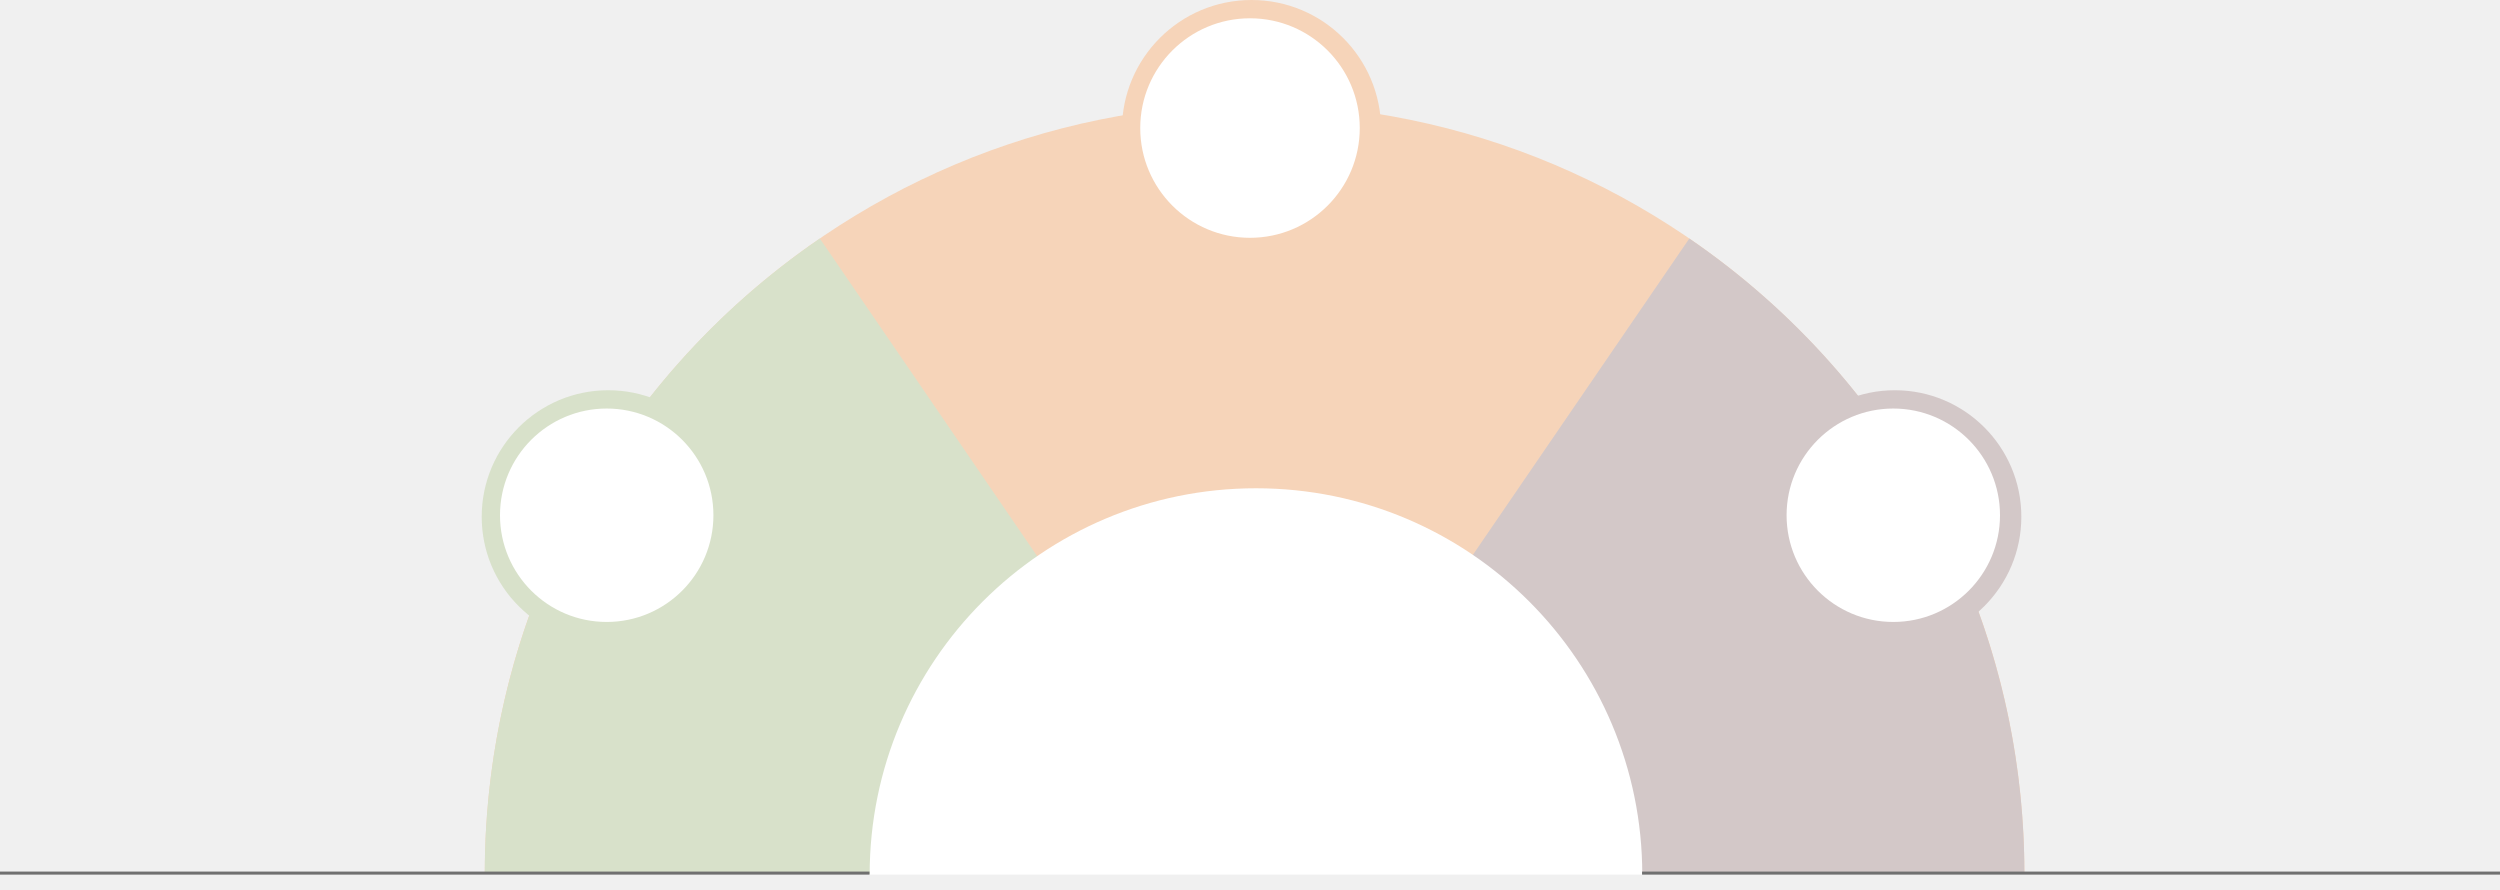
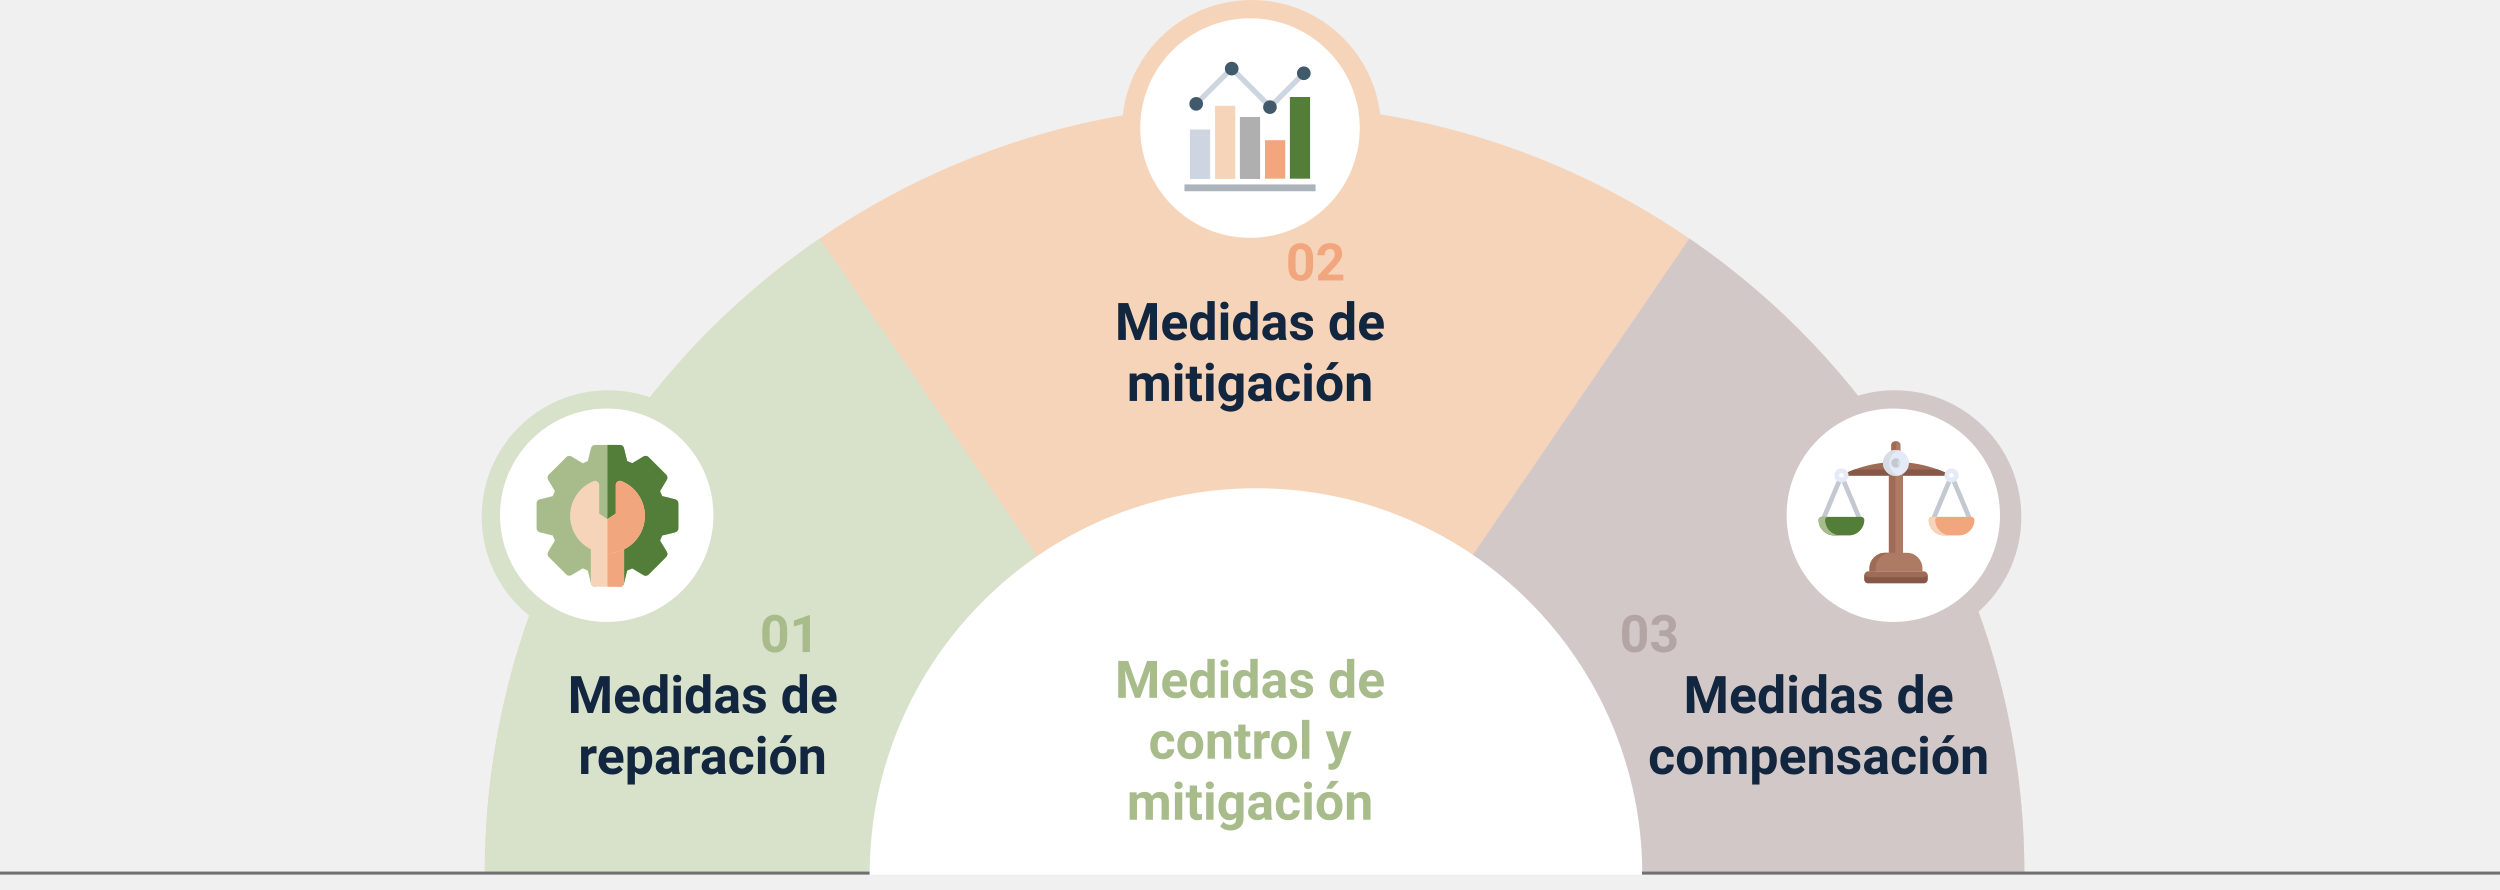
<svg xmlns="http://www.w3.org/2000/svg" width="820" height="291.869" viewBox="0 0 820 291.869">
  <defs>
    <clipPath id="clip-path">
      <rect id="Rectángulo_5174" data-name="Rectángulo 5174" width="505" height="257.737" fill="none" />
    </clipPath>
    <clipPath id="clip-path-2">
      <rect id="Rectángulo_5441" data-name="Rectángulo 5441" width="440.648" height="192.156" fill="none" />
    </clipPath>
  </defs>
-   <g id="Grupo_78497" data-name="Grupo 78497" transform="translate(-390 -1186)">
-     <g id="Grupo_78307" data-name="Grupo 78307" transform="translate(549 1220.132)">
-       <g id="Grupo_78306" data-name="Grupo 78306" clip-path="url(#clip-path)">
-         <path id="Trazado_100625" data-name="Trazado 100625" d="M252.5,0C113.049,0,0,113.047,0,252.5H505C505,113.047,391.951,0,252.5,0" fill="#f6d4b9" />
-         <path id="Trazado_100626" data-name="Trazado 100626" d="M339.876,34.46l-142.591,208.4h252.5A252.214,252.214,0,0,0,339.876,34.46" transform="translate(55.215 9.644)" fill="#d3c8c8" />
-         <path id="Trazado_100627" data-name="Trazado 100627" d="M0,242.856H252.5L109.909,34.46A252.217,252.217,0,0,0,0,242.856" transform="translate(0 9.644)" fill="#d8e1ca" />
-         <path id="Trazado_100628" data-name="Trazado 100628" d="M248.48,125.864A126.708,126.708,0,0,0,121.772,252.572H375.188A126.708,126.708,0,0,0,248.48,125.864" transform="translate(4.478 0.157)" fill="#fff" />
+   <g id="Grupo_78538" data-name="Grupo 78538" transform="translate(-390 -6280)">
+     <g id="Grupo_78497" data-name="Grupo 78497" transform="translate(0 5094)">
+       <g id="Grupo_78307" data-name="Grupo 78307" transform="translate(549 1220.132)">
+         <g id="Grupo_78306" data-name="Grupo 78306" clip-path="url(#clip-path)">
+           <path id="Trazado_100625" data-name="Trazado 100625" d="M252.5,0C113.049,0,0,113.047,0,252.5H505C505,113.047,391.951,0,252.5,0" fill="#f6d4b9" />
+           <path id="Trazado_100626" data-name="Trazado 100626" d="M339.876,34.46l-142.591,208.4h252.5A252.214,252.214,0,0,0,339.876,34.46" transform="translate(55.215 9.644)" fill="#d3c8c8" />
+           <path id="Trazado_100627" data-name="Trazado 100627" d="M0,242.856H252.5L109.909,34.46A252.217,252.217,0,0,0,0,242.856" transform="translate(0 9.644)" fill="#d8e1ca" />
+           <path id="Trazado_100628" data-name="Trazado 100628" d="M248.48,125.864A126.708,126.708,0,0,0,121.772,252.572H375.188A126.708,126.708,0,0,0,248.48,125.864" transform="translate(4.478 0.157)" fill="#fff" />
+         </g>
+       </g>
+       <circle id="Elipse_4053" data-name="Elipse 4053" cx="41.5" cy="41.5" r="41.5" transform="translate(970 1314)" fill="#d3c8c8" />
+       <circle id="Elipse_4058" data-name="Elipse 4058" cx="41.5" cy="41.5" r="41.5" transform="translate(548 1314)" fill="#d8e1ca" />
+       <circle id="Elipse_4060" data-name="Elipse 4060" cx="42.5" cy="42.5" r="42.5" transform="translate(758 1186)" fill="#f6d4b9" />
+       <circle id="Elipse_4056" data-name="Elipse 4056" cx="35" cy="35" r="35" transform="translate(976 1320)" fill="#fff" />
+       <circle id="Elipse_4057" data-name="Elipse 4057" cx="35" cy="35" r="35" transform="translate(554 1320)" fill="#fff" />
+       <circle id="Elipse_4059" data-name="Elipse 4059" cx="36" cy="36" r="36" transform="translate(764 1192)" fill="#fff" />
+       <path id="Trazado_100629" data-name="Trazado 100629" d="M-6994.052-10228.624h281.4" transform="translate(7922.648 11701)" fill="none" stroke="#707070" stroke-width="1" />
+       <path id="Trazado_100630" data-name="Trazado 100630" d="M-6994.053-10228.624h285.2" transform="translate(7384.052 11701)" fill="none" stroke="#707070" stroke-width="1" />
+     </g>
+     <text id="Medidas_de_reparación" data-name="Medidas de reparación" transform="translate(574 6495.869)" fill="#12263f" font-size="17" font-family="Roboto-Bold, Roboto" font-weight="700">
+       <tspan x="2.199" y="18">Medidas de </tspan>
+       <tspan x="5.677" y="38">reparación</tspan>
+     </text>
+     <text id="_01" data-name="01" transform="translate(649 6475.869)" fill="#a8bc8b" font-size="17" font-family="Roboto-Bold, Roboto" font-weight="700">
+       <tspan x="-9.753" y="18">01</tspan>
+     </text>
+     <text id="_03" data-name="03" transform="translate(931 6475.869)" fill="#b4a5a5" font-size="17" font-family="Roboto-Bold, Roboto" font-weight="700">
+       <tspan x="-9.753" y="18">03</tspan>
+     </text>
+     <text id="_02" data-name="02" transform="translate(821.5 6354)" fill="#f1a67e" font-size="17" font-family="Roboto-Bold, Roboto" font-weight="700">
+       <tspan x="-9.753" y="18">02</tspan>
+     </text>
+     <text id="Medidas_de_compensación" data-name="Medidas de compensación" transform="translate(928 6495.869)" fill="#12263f" font-size="17" font-family="Roboto-Bold, Roboto" font-weight="700">
+       <tspan x="14.199" y="18">Medidas de </tspan>
+       <tspan x="2.582" y="38">compensación</tspan>
+     </text>
+     <text id="Medidas_de_mitigación" data-name="Medidas de mitigación" transform="translate(741.5 6373.5)" fill="#12263f" font-size="17" font-family="Roboto-Bold, Roboto" font-weight="700">
+       <tspan x="14.199" y="18">Medidas de </tspan>
+       <tspan x="18.1" y="38">mitigación</tspan>
+     </text>
+     <text id="Medidas_de_control_y_mitigación" data-name="Medidas de control y mitigación" transform="translate(753.5 6490.869)" fill="#a8bc8b" font-size="17" font-family="Roboto-Bold, Roboto" font-weight="700">
+       <tspan x="2.199" y="18">Medidas de </tspan>
+       <tspan x="13.235" y="38">control y </tspan>
+       <tspan x="6.1" y="58">mitigación</tspan>
+     </text>
+     <g id="administracion" transform="translate(565.997 6425.935)">
+       <g id="Grupo_78508" data-name="Grupo 78508" transform="translate(0 0)">
+         <g id="Grupo_78507" data-name="Grupo 78507">
+           <g id="Grupo_78506" data-name="Grupo 78506">
+             <g id="Grupo_78505" data-name="Grupo 78505">
+               <path id="Trazado_157106" data-name="Trazado 157106" d="M45.468,17.842,41.2,16.794c-.2-.553-.434-1.107-.7-1.657l2.224-3.708a1.362,1.362,0,0,0-.205-1.664l-5.78-5.78a1.362,1.362,0,0,0-1.664-.205L31.368,6c-.55-.262-1.1-.494-1.657-.7L28.663,1.037A1.363,1.363,0,0,0,27.34,0H19.165a1.363,1.363,0,0,0-1.323,1.037L16.794,5.308c-.553.2-1.107.434-1.657.7L11.429,3.779a1.362,1.362,0,0,0-1.664.205l-5.78,5.78a1.362,1.362,0,0,0-.205,1.664L6,15.137c-.262.55-.494,1.1-.7,1.657L1.037,17.842A1.363,1.363,0,0,0,0,19.165V27.34a1.363,1.363,0,0,0,1.037,1.323l4.271,1.048c.2.553.434,1.107.7,1.657L3.779,35.076a1.362,1.362,0,0,0,.205,1.664l5.78,5.78a1.362,1.362,0,0,0,1.664.205L15.137,40.5c.55.262,1.1.494,1.657.7L17.8,45.309l.039.159a1.363,1.363,0,0,0,1.323,1.037l4.36-4.36,3.815,4.36a1.363,1.363,0,0,0,1.323-1.037l.039-.159L29.712,41.2c.553-.2,1.107-.434,1.657-.7l3.708,2.224a1.362,1.362,0,0,0,1.664-.205l5.78-5.78a1.362,1.362,0,0,0,.205-1.664L40.5,31.368c.262-.55.494-1.1.7-1.657l4.271-1.048a1.363,1.363,0,0,0,1.037-1.323V19.165a1.363,1.363,0,0,0-1.037-1.323Z" transform="translate(0 0)" fill="#a8bc8b" />
+             </g>
+           </g>
+         </g>
+       </g>
+       <path id="Trazado_157107" data-name="Trazado 157107" d="M278.215,17.842l-4.271-1.048c-.2-.553-.434-1.107-.7-1.657l2.224-3.708a1.362,1.362,0,0,0-.205-1.664l-5.78-5.78a1.362,1.362,0,0,0-1.664-.205L264.116,6c-.55-.262-1.1-.494-1.657-.7l-1.048-4.271A1.363,1.363,0,0,0,260.087,0H256V42.418l.272-.272,3.815,4.36a1.363,1.363,0,0,0,1.323-1.037l.039-.159,1.009-4.112c.553-.2,1.107-.434,1.657-.7l3.708,2.224a1.362,1.362,0,0,0,1.664-.205l5.78-5.78a1.362,1.362,0,0,0,.205-1.664l-2.224-3.708c.262-.55.494-1.1.7-1.657l4.271-1.048a1.363,1.363,0,0,0,1.037-1.323V19.165a1.363,1.363,0,0,0-1.037-1.323Z" transform="translate(-232.747)" fill="#537e39" />
+       <g id="Grupo_78510" data-name="Grupo 78510" transform="translate(17.803 31.995)">
+         <g id="Grupo_78509" data-name="Grupo 78509">
+           <path id="Trazado_157108" data-name="Trazado 157108" d="M205.537,352.25h-8.175A1.362,1.362,0,0,0,196,353.612v11.952l.039.159a1.363,1.363,0,0,0,1.323,1.037h8.175a1.363,1.363,0,0,0,1.323-1.037l.039-.159V353.612A1.362,1.362,0,0,0,205.537,352.25Z" transform="translate(-196 -352.25)" fill="#f6d4b9" />
+         </g>
+       </g>
+       <path id="Trazado_157109" data-name="Trazado 157109" d="M260.087,352.25H256v14.51h4.087a1.363,1.363,0,0,0,1.323-1.037l.039-.159V353.612A1.362,1.362,0,0,0,260.087,352.25Z" transform="translate(-232.747 -320.255)" fill="#f1a67e" />
+       <g id="Admin_1_" transform="translate(10.991 11.786)">
+         <g id="Grupo_78512" data-name="Grupo 78512">
+           <g id="Grupo_78511" data-name="Grupo 78511">
+             <path id="Trazado_157110" data-name="Trazado 157110" d="M133.262,153.484a12.264,12.264,0,0,1-4.6-23.629,1.363,1.363,0,0,1,1.875,1.262v9.375l2.725,1.817,2.725-1.817v-9.375a1.363,1.363,0,0,1,1.875-1.262,12.262,12.262,0,0,1-4.6,23.629Zm4.087-12.262h0Z" transform="translate(-121 -129.755)" fill="#f6d4b9" />
+           </g>
+         </g>
+       </g>
+       <path id="Trazado_157111" data-name="Trazado 157111" d="M268.262,141.222a12.28,12.28,0,0,0-7.662-11.367,1.363,1.363,0,0,0-1.875,1.262v9.375L256,142.31v11.175A12.276,12.276,0,0,0,268.262,141.222Z" transform="translate(-232.747 -117.97)" fill="#f1a67e" />
+     </g>
+     <g id="grafico-de-barras" transform="translate(778.5 6297.066)">
+       <rect id="Rectángulo_8135" data-name="Rectángulo 8135" width="43" height="2.24" transform="translate(0 43.425)" fill="#acb3ba" />
+       <rect id="Rectángulo_8136" data-name="Rectángulo 8136" width="6.629" height="16.215" transform="translate(1.792 25.418)" fill="#cdd6e0" />
+       <rect id="Rectángulo_8137" data-name="Rectángulo 8137" width="6.629" height="24.009" transform="translate(10.034 17.625)" fill="#f6d4b9" />
+       <rect id="Rectángulo_8138" data-name="Rectángulo 8138" width="6.629" height="20.335" transform="translate(18.185 21.298)" fill="#afafaf" />
+       <rect id="Rectángulo_8139" data-name="Rectángulo 8139" width="6.629" height="12.631" transform="translate(26.427 28.912)" fill="#f1a67e" />
+       <rect id="Rectángulo_8140" data-name="Rectángulo 8140" width="6.629" height="26.785" transform="translate(34.579 14.758)" fill="#537e39" />
+       <path id="Trazado_157112" data-name="Trazado 157112" d="M63.3,29.008,50.673,16.377,39.654,27.4,38.4,26.142,50.673,13.869,63.3,26.5,73.7,16.109l1.254,1.254Z" transform="translate(-35.175 -9.771)" fill="#cdd6e0" />
+       <g id="Grupo_78513" data-name="Grupo 78513" transform="translate(1.613 3.202)">
+         <circle id="Elipse_4067" data-name="Elipse 4067" cx="2.24" cy="2.24" r="2.24" transform="translate(0 11.556)" fill="#40596b" />
+         <circle id="Elipse_4068" data-name="Elipse 4068" cx="2.24" cy="2.24" r="2.24" transform="translate(11.646)" fill="#40596b" />
+         <circle id="Elipse_4069" data-name="Elipse 4069" cx="2.24" cy="2.24" r="2.24" transform="translate(24.188 12.631)" fill="#40596b" />
+         <circle id="Elipse_4070" data-name="Elipse 4070" cx="2.24" cy="2.24" r="2.24" transform="translate(35.296 1.523)" fill="#40596b" />
      </g>
    </g>
-     <circle id="Elipse_4053" data-name="Elipse 4053" cx="41.5" cy="41.5" r="41.5" transform="translate(970 1314)" fill="#d3c8c8" />
-     <circle id="Elipse_4058" data-name="Elipse 4058" cx="41.5" cy="41.5" r="41.5" transform="translate(548 1314)" fill="#d8e1ca" />
-     <circle id="Elipse_4060" data-name="Elipse 4060" cx="42.5" cy="42.5" r="42.5" transform="translate(758 1186)" fill="#f6d4b9" />
-     <circle id="Elipse_4056" data-name="Elipse 4056" cx="35" cy="35" r="35" transform="translate(976 1320)" fill="#fff" />
-     <circle id="Elipse_4057" data-name="Elipse 4057" cx="35" cy="35" r="35" transform="translate(554 1320)" fill="#fff" />
-     <circle id="Elipse_4059" data-name="Elipse 4059" cx="36" cy="36" r="36" transform="translate(764 1192)" fill="#fff" />
-     <path id="Trazado_100629" data-name="Trazado 100629" d="M-6994.052-10228.624h281.4" transform="translate(7922.648 11701)" fill="none" stroke="#707070" stroke-width="1" />
-     <path id="Trazado_100630" data-name="Trazado 100630" d="M-6994.053-10228.624h285.2" transform="translate(7384.052 11701)" fill="none" stroke="#707070" stroke-width="1" />
+     <g id="equilibrar" transform="translate(986.5 6401.704)">
+       <g id="Grupo_78514" data-name="Grupo 78514" transform="translate(37.01 34.894)">
+         <path id="Trazado_157113" data-name="Trazado 157113" d="M440.852,155.389a.772.772,0,0,1-.712-.473l-5.265-12.53a.771.771,0,0,1,1.422-.6l5.265,12.53a.772.772,0,0,1-.711,1.07Z" transform="translate(-428.415 -141.316)" fill="#c3c8d1" />
+         <path id="Trazado_157114" data-name="Trazado 157114" d="M371.474,155.389a.772.772,0,0,1-.711-1.07l5.265-12.53a.771.771,0,0,1,1.422.6l-5.265,12.53A.771.771,0,0,1,371.474,155.389Z" transform="translate(-370.703 -141.316)" fill="#c3c8d1" />
+       </g>
+       <g id="Grupo_78515" data-name="Grupo 78515" transform="translate(8.87 30.032)">
+         <path id="Trazado_157115" data-name="Trazado 157115" d="M103.232,97.014v-.708h0a4.15,4.15,0,0,1-1.835-3.446c0-.031,0-.061,0-.092a40.118,40.118,0,0,0-12.56,3.458,1.539,1.539,0,0,1,.18.723c0,.022,0,.043,0,.064Z" transform="translate(-88.841 -92.753)" fill="#9e6b57" />
+         <path id="Trazado_157116" data-name="Trazado 157116" d="M290.058,96.17a40.089,40.089,0,0,0-12.886-3.558c0,.036,0,.071,0,.107a4.15,4.15,0,0,1-1.833,3.446h0v.708h14.581c0-.022,0-.043,0-.064A1.541,1.541,0,0,1,290.058,96.17Z" transform="translate(-256.721 -92.612)" fill="#9e6b57" />
+       </g>
+       <g id="Grupo_78516" data-name="Grupo 78516" transform="translate(8.87 32.27)">
+         <path id="Trazado_157117" data-name="Trazado 157117" d="M101.988,115.028H91.817c-1.021.373-2.016.785-2.976,1.236a1.539,1.539,0,0,1,.18.723c0,.022,0,.043,0,.065h14.214v-.708h0A4.178,4.178,0,0,1,101.988,115.028Z" transform="translate(-88.841 -115.028)" fill="#875848" />
+         <path id="Trazado_157118" data-name="Trazado 157118" d="M286.9,115.028H276.586a4.174,4.174,0,0,1-1.244,1.315h0v.708h14.581c0-.022,0-.043,0-.065a1.539,1.539,0,0,1,.139-.638C289.04,115.865,287.983,115.424,286.9,115.028Z" transform="translate(-256.722 -115.028)" fill="#875848" />
+       </g>
+       <path id="Trazado_157119" data-name="Trazado 157119" d="M233.242,128.91a4.121,4.121,0,0,1-2.32-.711v26.148h4.641V128.2A4.12,4.12,0,0,1,233.242,128.91Z" transform="translate(-207.868 -94.614)" fill="#ad7b64" />
+       <path id="Trazado_157120" data-name="Trazado 157120" d="M230.922,128.2v26.148h2.114V128.9A4.116,4.116,0,0,1,230.922,128.2Z" transform="translate(-207.868 -94.614)" fill="#9e6b57" />
+       <path id="Trazado_157121" data-name="Trazado 157121" d="M371.629,276.886H366.8a5.1,5.1,0,0,1-5.085-5.086h0a1.006,1.006,0,0,1,1.006-1.006h12.992a1.006,1.006,0,0,1,1.006,1.006h0A5.1,5.1,0,0,1,371.629,276.886Z" transform="translate(-325.598 -222.973)" fill="#f1a67e" />
+       <path id="Trazado_157122" data-name="Trazado 157122" d="M415.951,116.06a2.318,2.318,0,1,1,2.318-2.318A2.321,2.321,0,0,1,415.951,116.06Zm0-3.094a.775.775,0,1,0,.776.776A.776.776,0,0,0,415.951,112.966Z" transform="translate(-372.337 -79.513)" fill="#e4eaf8" />
+       <path id="Trazado_157123" data-name="Trazado 157123" d="M240.553,25.986a4.14,4.14,0,0,1,1.51.284V24.264a1.172,1.172,0,0,0-1.172-1.172h-.675a1.172,1.172,0,0,0-1.172,1.172v2.006A4.139,4.139,0,0,1,240.553,25.986Z" transform="translate(-215.178 -0.001)" fill="#ad7b64" />
+       <path id="Trazado_157124" data-name="Trazado 157124" d="M240.553,24.263a1.172,1.172,0,0,1,.755-1.094,1.167,1.167,0,0,0-.418-.078h-.674a1.172,1.172,0,0,0-1.172,1.172V26.27a4.142,4.142,0,0,1,1.51-.284V24.263Z" transform="translate(-215.178)" fill="#9e6b57" />
+       <path id="Trazado_157125" data-name="Trazado 157125" d="M215.785,51.054a4.256,4.256,0,1,0,4.256,4.256A4.261,4.261,0,0,0,215.785,51.054Z" transform="translate(-190.411 -25.171)" fill="#e4eaf8" />
+       <g id="Grupo_78517" data-name="Grupo 78517" transform="translate(21.118 25.883)">
+         <path id="Trazado_157126" data-name="Trazado 157126" d="M213.587,55.309a4.264,4.264,0,0,1,3.228-4.13,4.256,4.256,0,1,0,0,8.26A4.263,4.263,0,0,1,213.587,55.309Z" transform="translate(-211.53 -51.053)" fill="#d8dce5" />
+         <circle id="Elipse_4071" data-name="Elipse 4071" cx="1.51" cy="1.51" r="1.51" transform="translate(2.747 2.747)" fill="#d8dce5" />
+       </g>
+       <g id="Grupo_78518" data-name="Grupo 78518" transform="translate(0.898 28.63)">
+         <path id="Trazado_157127" data-name="Trazado 157127" d="M241.1,80.077a1.5,1.5,0,0,1,.481-1.1,1.51,1.51,0,1,0,0,2.206A1.5,1.5,0,0,1,241.1,80.077Z" transform="translate(-216.075 -78.567)" fill="#c3c8d1" />
+         <path id="Trazado_157128" data-name="Trazado 157128" d="M79.143,155.389a.772.772,0,0,1-.712-.473l-5.265-12.53a.771.771,0,0,1,1.422-.6l5.265,12.53a.772.772,0,0,1-.711,1.07Z" transform="translate(-66.706 -135.051)" fill="#c3c8d1" />
+         <path id="Trazado_157129" data-name="Trazado 157129" d="M9.765,155.389a.772.772,0,0,1-.711-1.07l5.265-12.53a.771.771,0,0,1,1.422.6l-5.265,12.53A.772.772,0,0,1,9.765,155.389Z" transform="translate(-8.994 -135.052)" fill="#c3c8d1" />
+       </g>
+       <path id="Trazado_157130" data-name="Trazado 157130" d="M9.919,276.886H5.085A5.1,5.1,0,0,1,0,271.8H0a1.006,1.006,0,0,1,1.006-1.006H14A1.006,1.006,0,0,1,15,271.8h0A5.1,5.1,0,0,1,9.919,276.886Z" transform="translate(0 -222.973)" fill="#537e39" />
+       <path id="Trazado_157131" data-name="Trazado 157131" d="M363.846,271.8a1.006,1.006,0,0,1,1.006-1.006h-2.137a1.006,1.006,0,0,0-1.006,1.006,5.1,5.1,0,0,0,5.086,5.086h2.137A5.1,5.1,0,0,1,363.846,271.8Z" transform="translate(-325.597 -222.973)" fill="#f6d4b9" />
+       <path id="Trazado_157132" data-name="Trazado 157132" d="M2.137,271.8a1.006,1.006,0,0,1,1.006-1.006H1.006A1.006,1.006,0,0,0,0,271.8a5.1,5.1,0,0,0,5.086,5.086H7.222A5.1,5.1,0,0,1,2.137,271.8Z" transform="translate(0 -222.973)" fill="#a8bc8b" />
+       <path id="Trazado_157133" data-name="Trazado 157133" d="M54.241,116.06a2.318,2.318,0,1,1,2.318-2.318A2.321,2.321,0,0,1,54.241,116.06Zm0-3.094a.775.775,0,1,0,.776.776A.776.776,0,0,0,54.241,112.966Z" transform="translate(-46.739 -79.513)" fill="#e4eaf8" />
+       <path id="Trazado_157134" data-name="Trazado 157134" d="M179.417,388.871h-7.157a5.123,5.123,0,0,0-5.108,5.108v1.011h17.374v-1.011A5.123,5.123,0,0,0,179.417,388.871Z" transform="translate(-150.463 -329.262)" fill="#ad7b64" />
+       <g id="Grupo_78519" data-name="Grupo 78519" transform="translate(15.005 59.609)">
+         <path id="Trazado_157135" data-name="Trazado 157135" d="M174.316,388.871h-2.057a5.123,5.123,0,0,0-5.108,5.108v1.011h2.057v-1.011A5.123,5.123,0,0,1,174.316,388.871Z" transform="translate(-165.468 -388.871)" fill="#9e6b57" />
+         <path id="Trazado_157136" data-name="Trazado 157136" d="M169.8,449.887H151.525a1.238,1.238,0,0,0-1.234,1.234v1.427a1.238,1.238,0,0,0,1.234,1.234H169.8a1.238,1.238,0,0,0,1.234-1.234v-1.427A1.238,1.238,0,0,0,169.8,449.887Z" transform="translate(-150.291 -443.795)" fill="#9e6b57" />
+       </g>
+       <path id="Trazado_157137" data-name="Trazado 157137" d="M169.8,460.617H151.525a1.239,1.239,0,0,1-1.206-.974,1.223,1.223,0,0,0-.028.26v1.427a1.238,1.238,0,0,0,1.234,1.234H169.8a1.238,1.238,0,0,0,1.234-1.234V459.9a1.23,1.23,0,0,0-.028-.26A1.239,1.239,0,0,1,169.8,460.617Z" transform="translate(-135.286 -392.968)" fill="#875848" />
+     </g>
  </g>
</svg>
